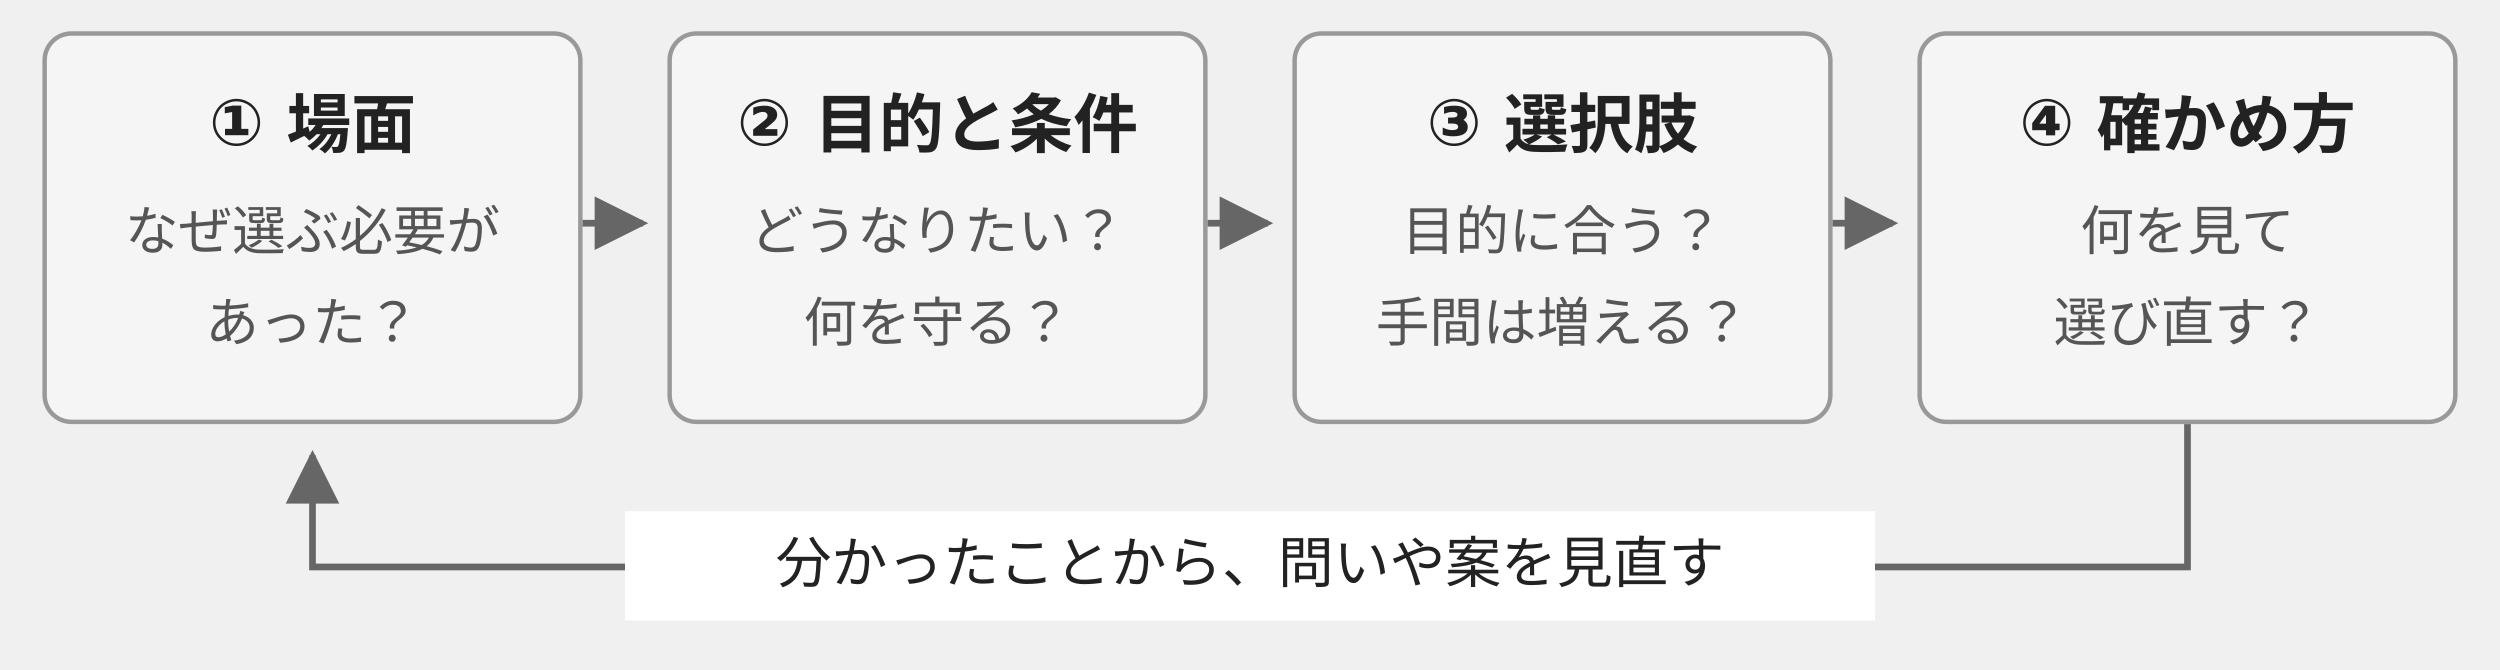
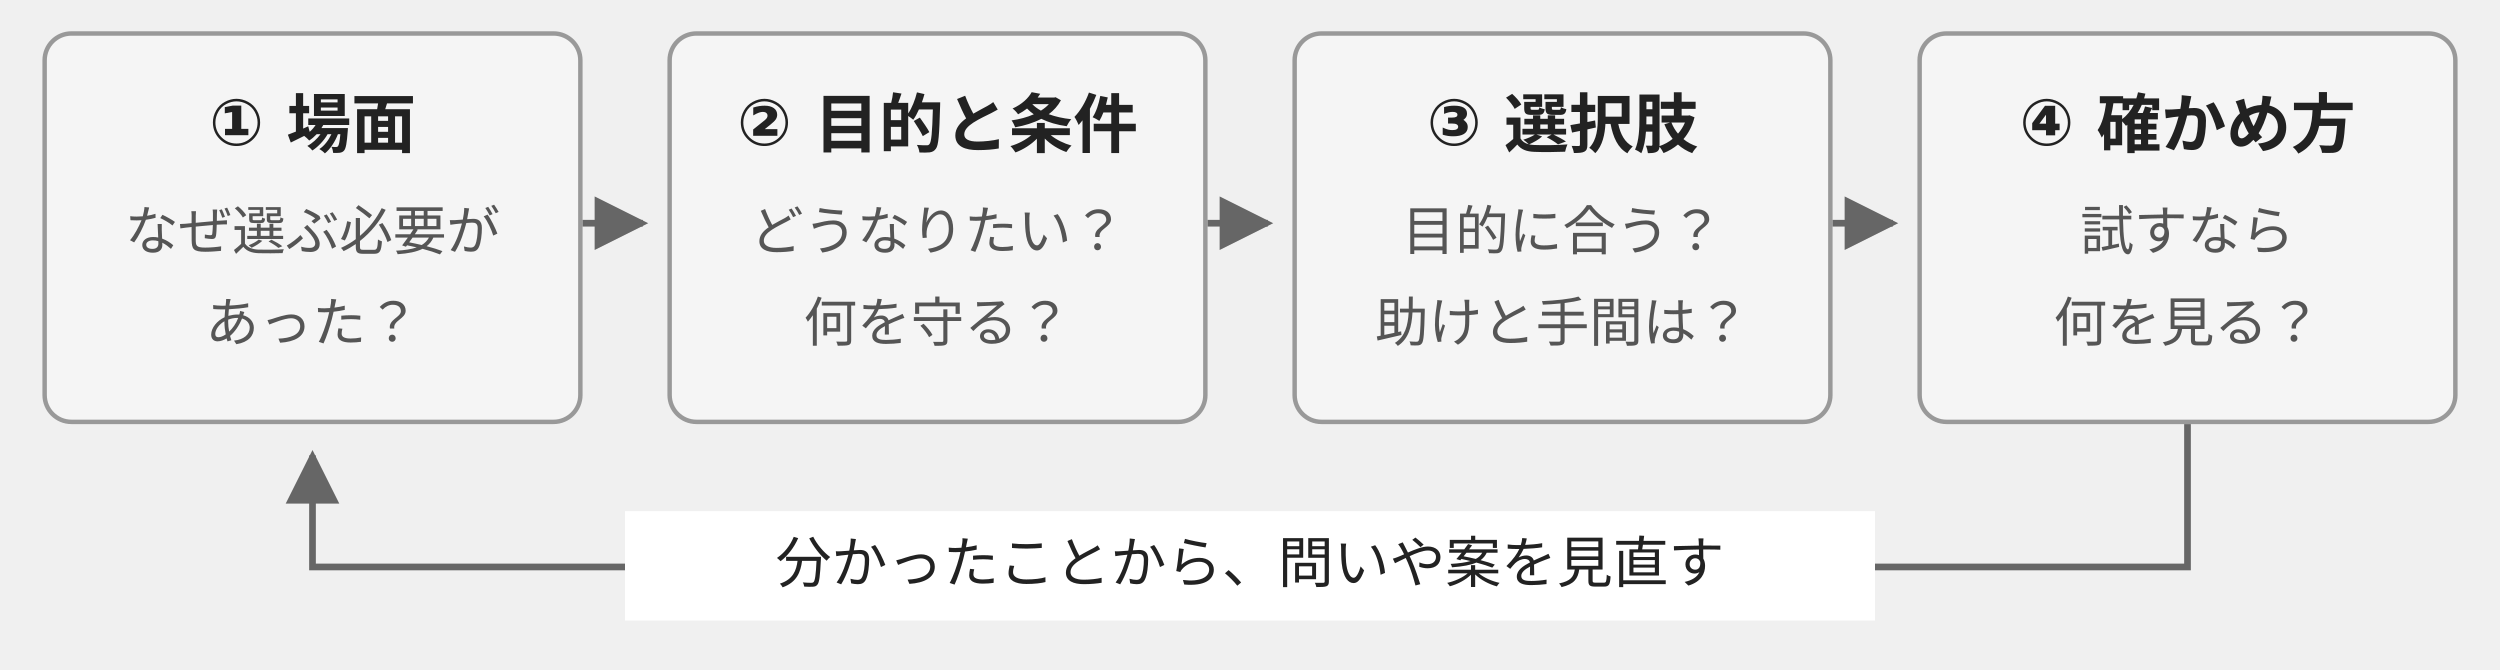
<svg xmlns="http://www.w3.org/2000/svg" viewBox="0 0 1120 300" role="img" aria-labelledby="title desc">
  <defs>
    <marker id="arrow" viewBox="0 0 10 10" refX="9" refY="5" markerWidth="8" markerHeight="8" orient="auto">
      <path d="M0 0 10 5 0 10Z" fill="#666" />
    </marker>
  </defs>
  <g font-family="Noto Sans JP, Hiragino Sans, sans-serif" fill="#222" text-anchor="middle">
    <g fill="#f5f5f5" stroke="#999" stroke-width="2">
      <rect x="20" y="15" width="240" height="174" rx="12" />
      <rect x="300" y="15" width="240" height="174" rx="12" />
      <rect x="580" y="15" width="240" height="174" rx="12" />
      <rect x="860" y="15" width="240" height="174" rx="12" />
    </g>
    <g font-size="29" font-weight="700">
      <text x="140" y="65">① 場面</text>
      <text x="420" y="65">② 目的と条件</text>
      <text x="700" y="65">③ 選択肢</text>
      <text x="980" y="65">④ 確かめ方</text>
    </g>
    <g font-size="24" fill="#555">
      <text x="140" y="112">なぜ選ぶ必要が</text>
      <text x="140" y="153">あった？</text>
      <text x="420" y="112">どうなりたい？</text>
      <text x="420" y="153">何を守る？</text>
      <text x="700" y="112">目的に合う？</text>
-       <text x="700" y="153">手間は増える？</text>
-       <text x="980" y="112">何を見て</text>
-       <text x="980" y="153">選び直す？</text>
+       <text x="700" y="153">助けと手間は？</text>
+       <text x="980" y="112">試すなら</text>
+       <text x="980" y="153">何を見る？</text>
    </g>
    <g fill="none" stroke="#666" stroke-width="3" marker-end="url(#arrow)">
      <path d="M261 100H288" />
      <path d="M541 100H568" />
      <path d="M821 100H848" />
      <path d="M980 190V254H140V204" />
    </g>
    <rect x="280" y="229" width="560" height="49" fill="white" />
    <text x="560" y="261" font-size="25">分かったことから、問いや案を見直す</text>
  </g>
</svg>
